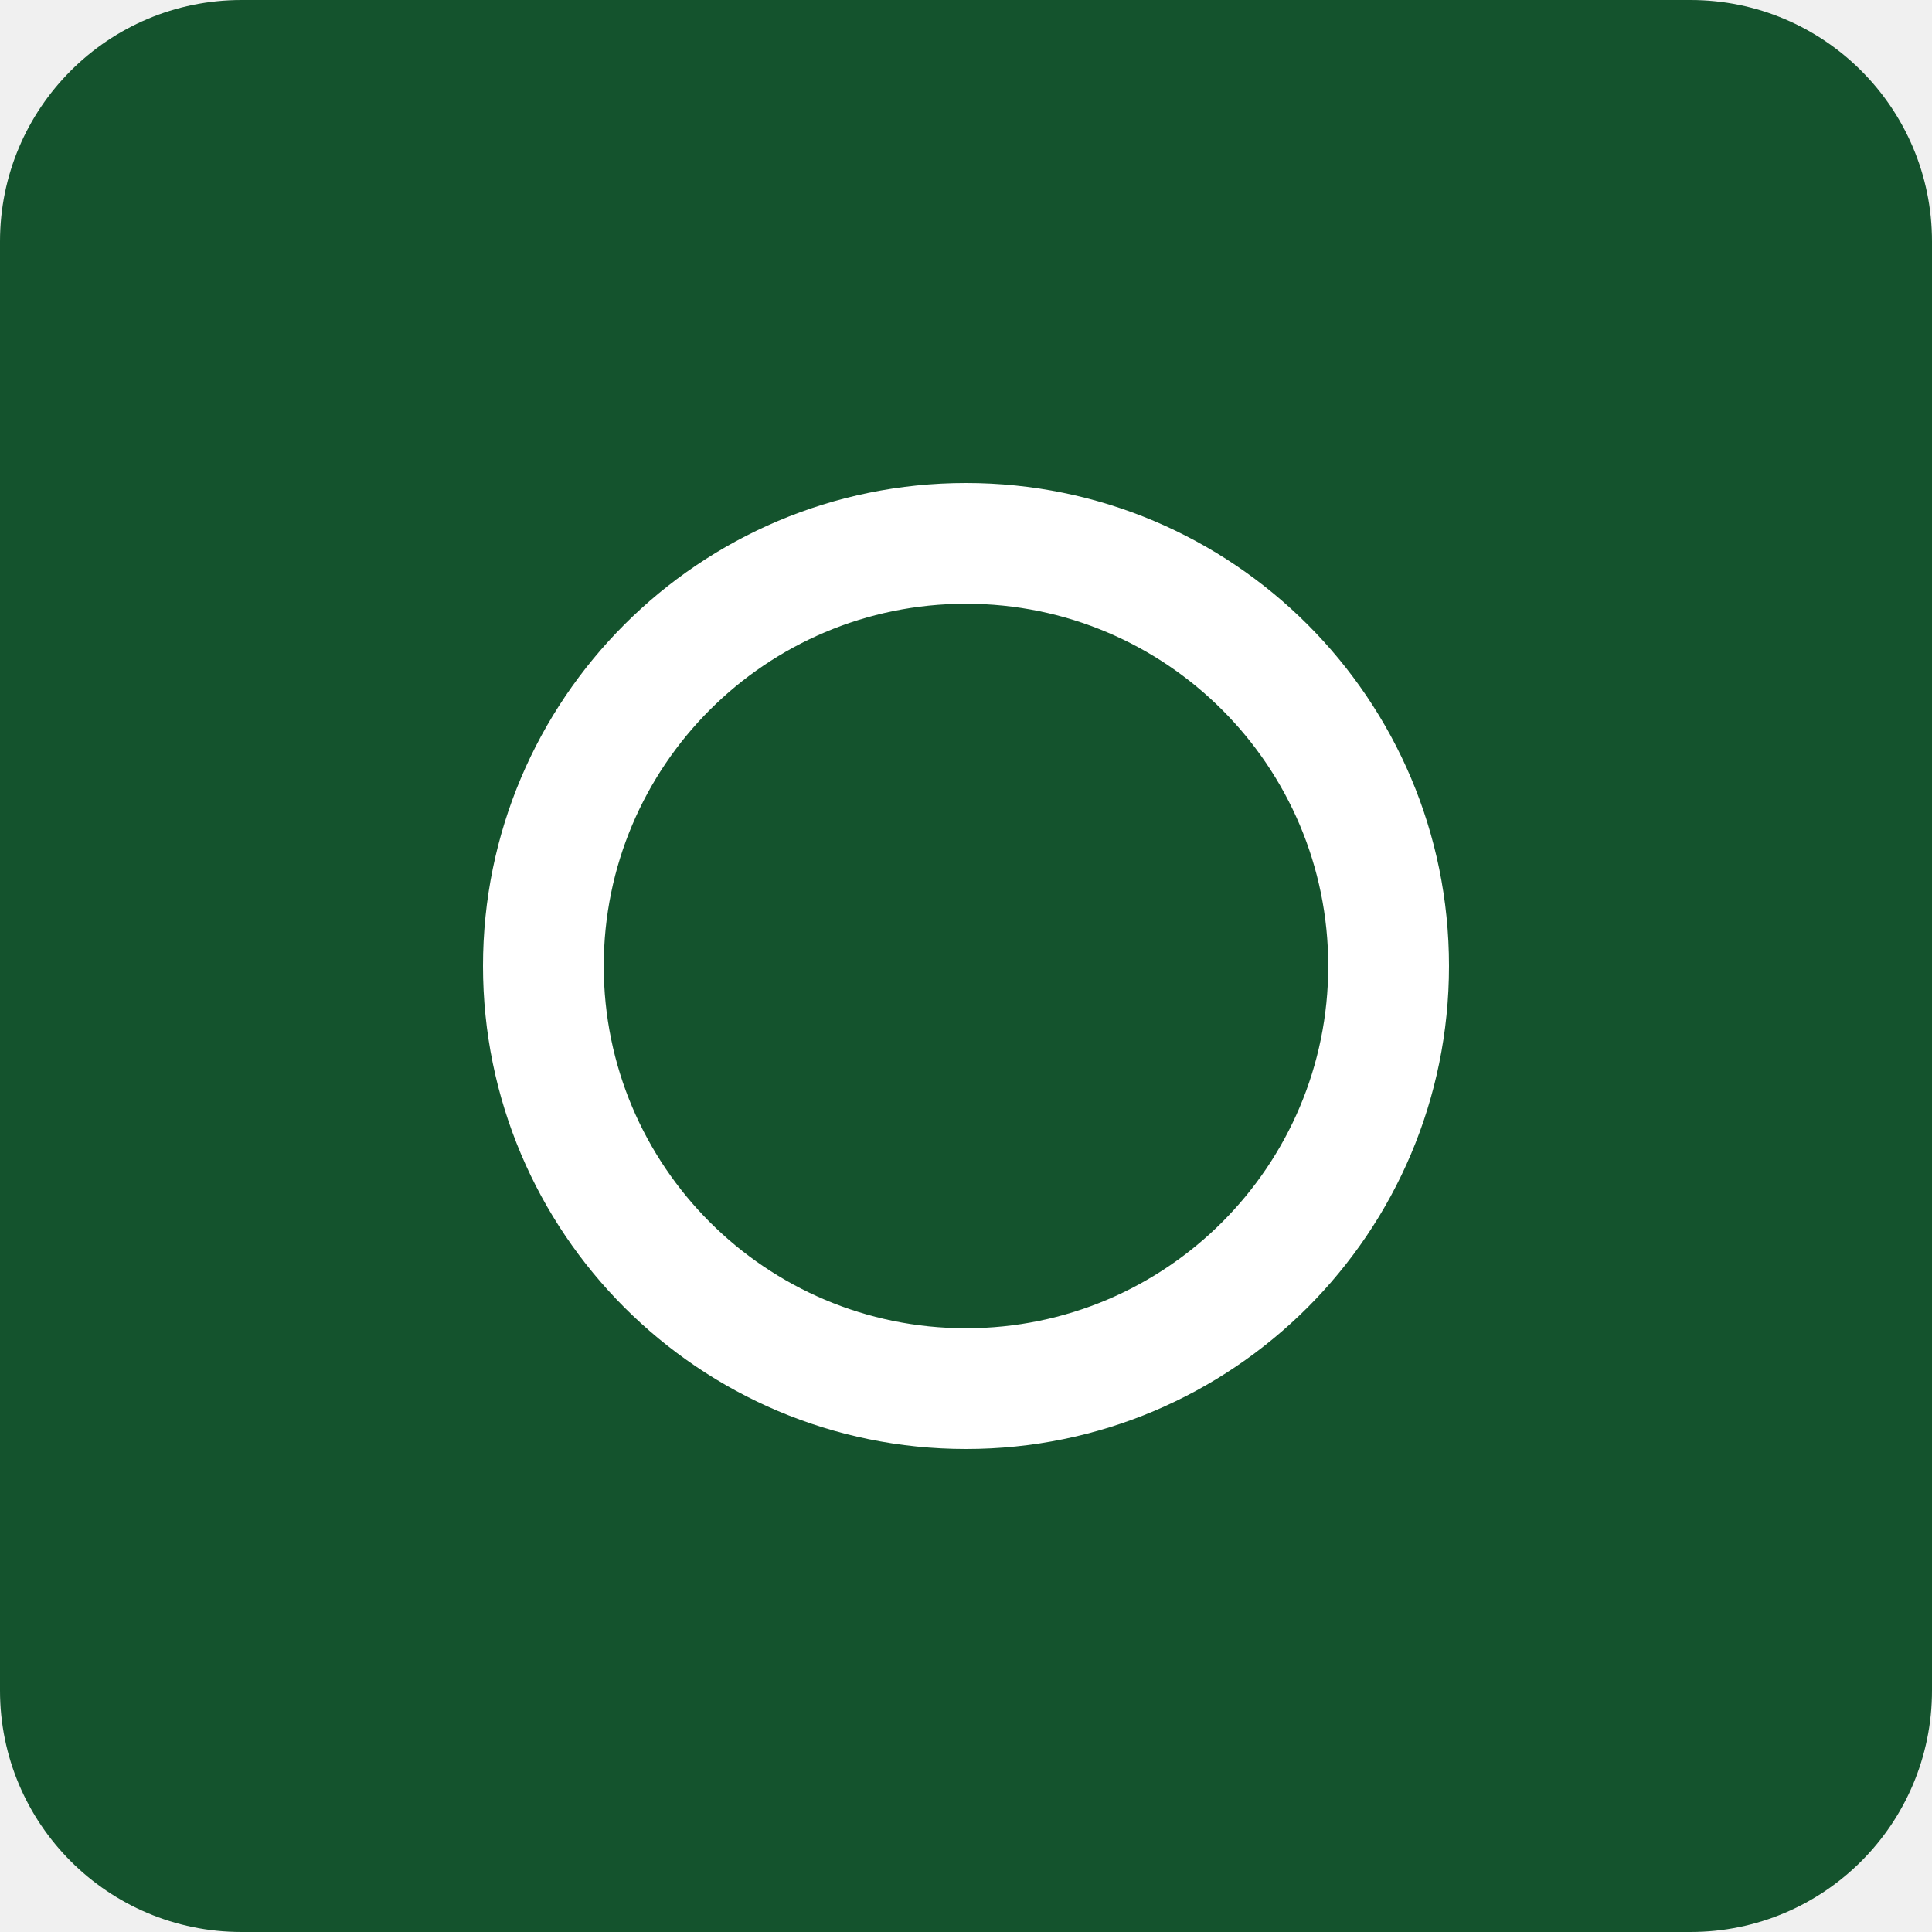
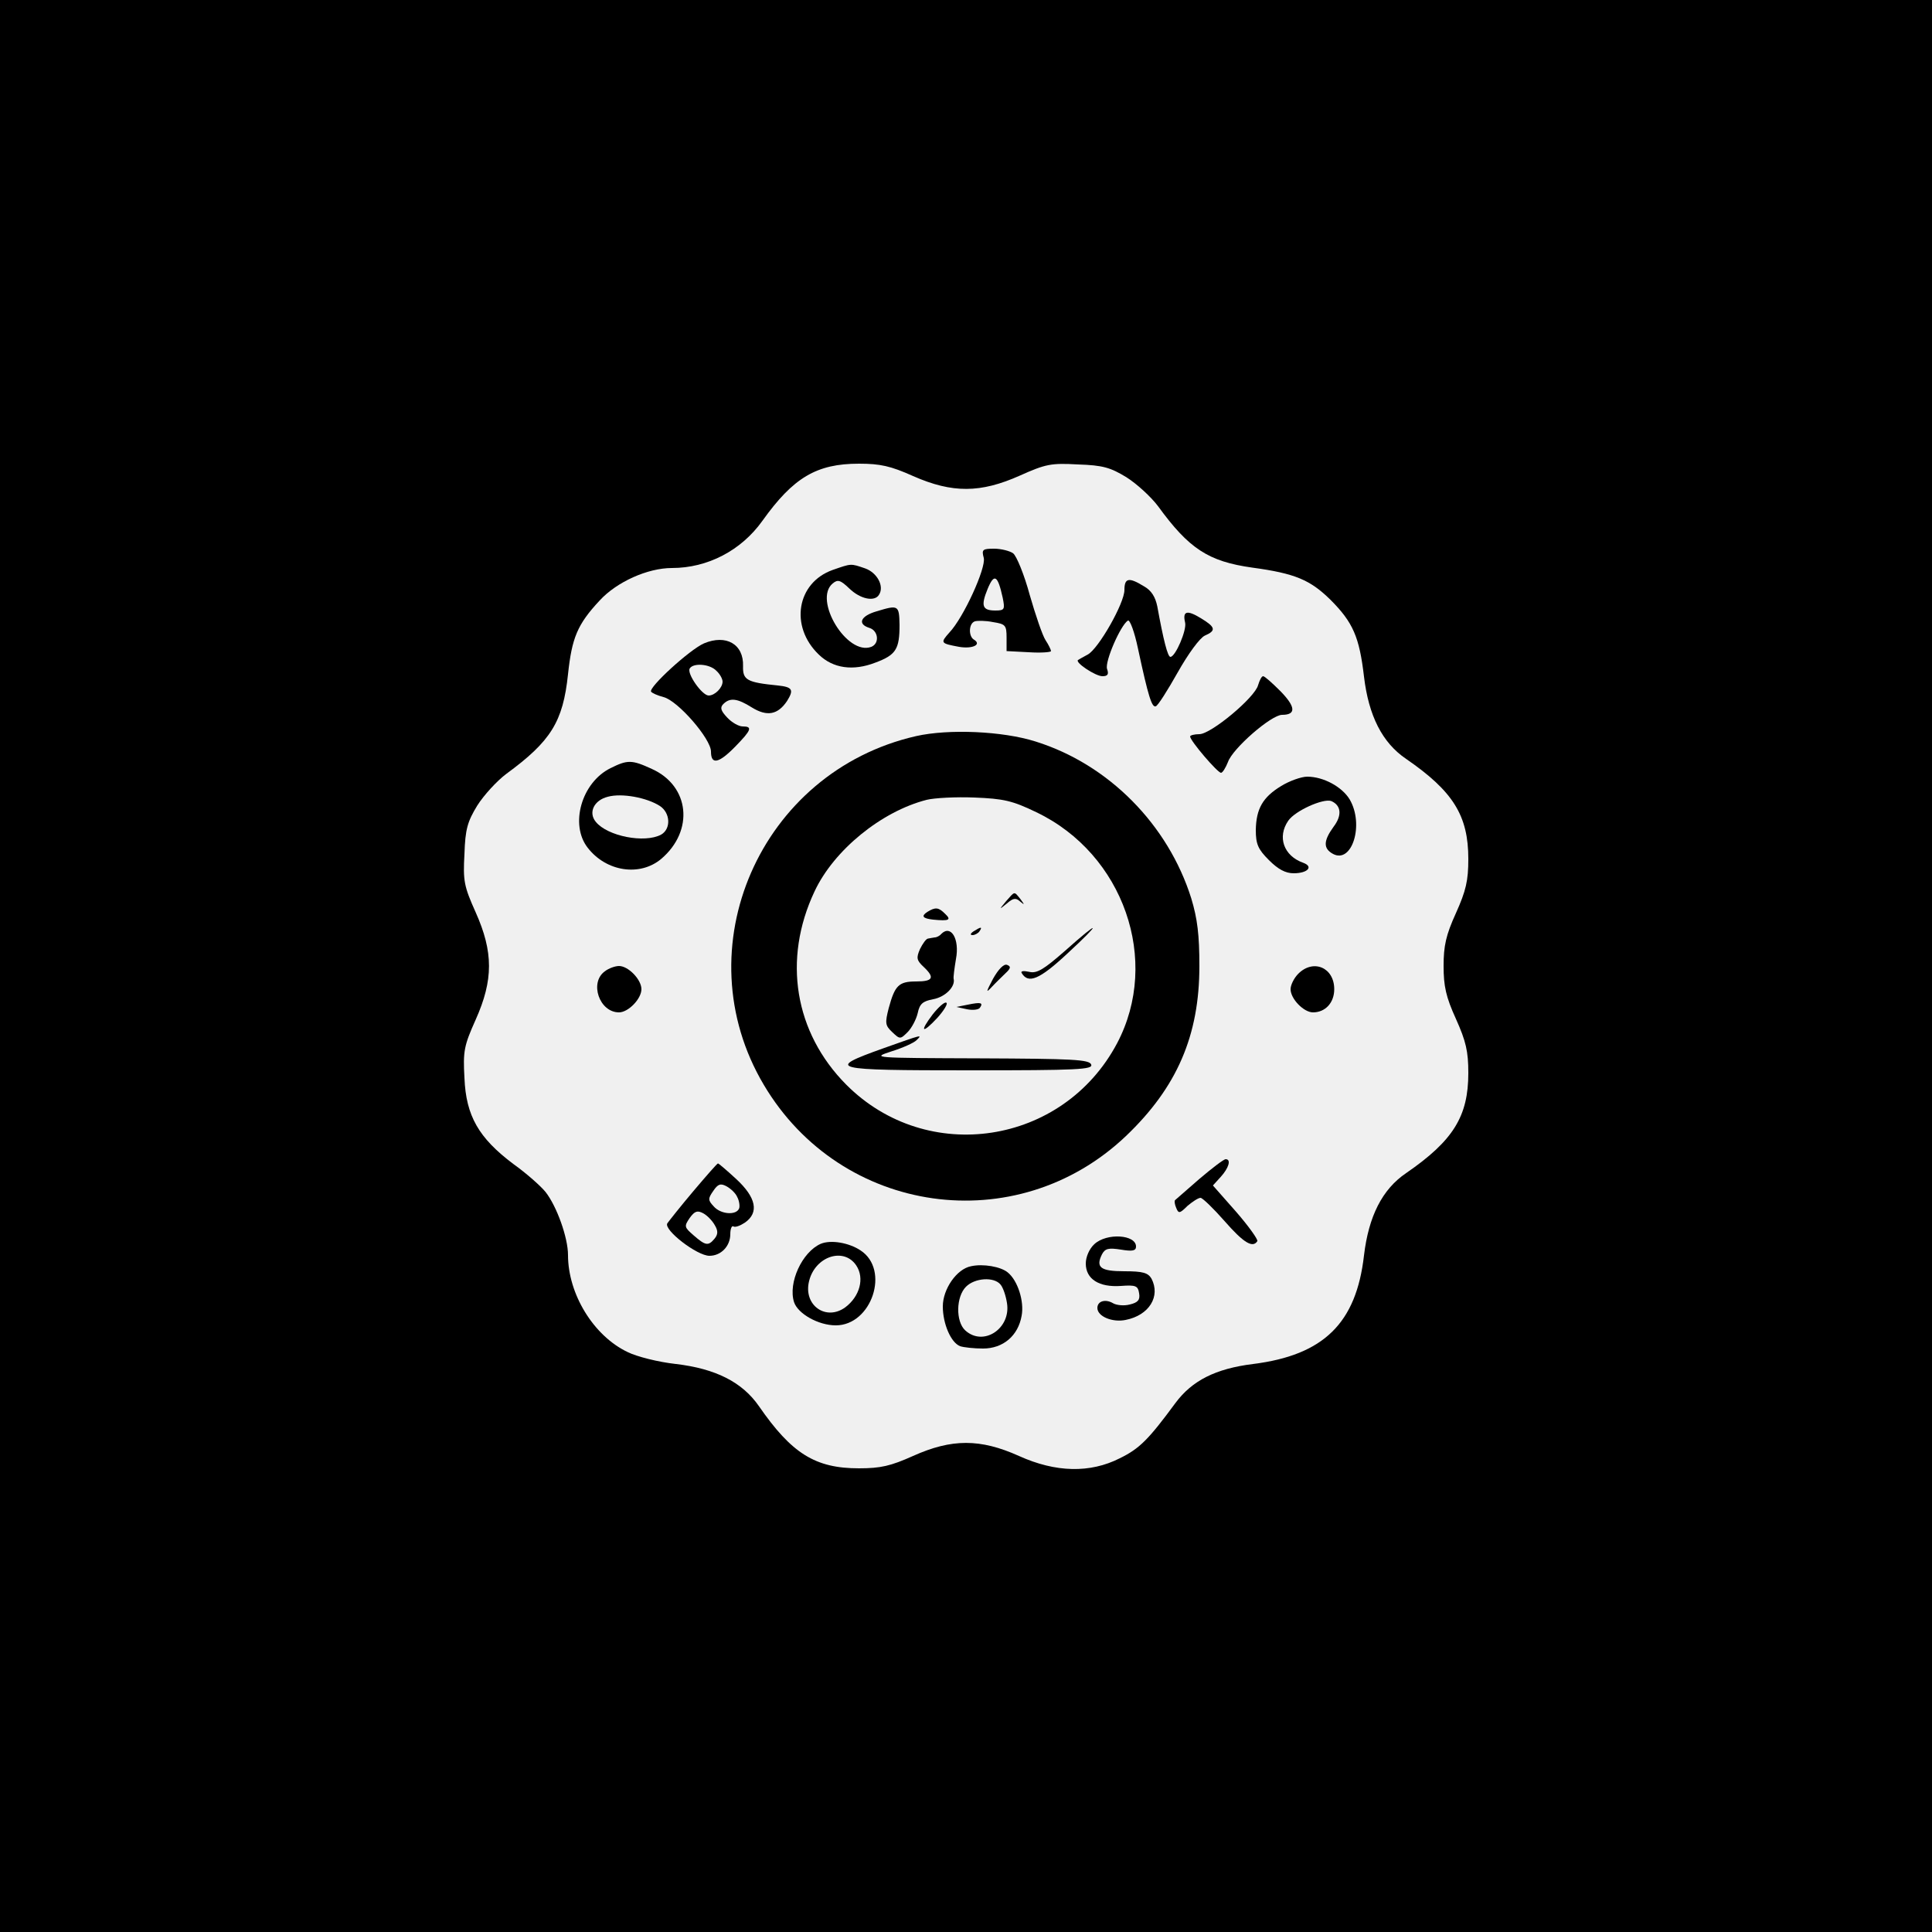
- <svg xmlns="http://www.w3.org/2000/svg" width="32" height="32" viewBox="0 0 32 32" fill="none">
-   <rect width="32" height="32" rx="4" fill="#14532d" />
-   <path d="M16 8C20.418 8 24 11.582 24 16C24 20.418 20.418 24 16 24C11.582 24 8 20.418 8 16C8 11.582 11.582 8 16 8ZM16 10C12.686 10 10 12.686 10 16C10 19.314 12.686 22 16 22C19.314 22 22 19.314 22 16C22 12.686 19.314 10 16 10Z" fill="white" />
+ <svg xmlns="http://www.w3.org/2000/svg" version="1.0" width="500pt" height="500pt" viewBox="0 0 500 500" preserveAspectRatio="xMidYMid meet">
+   <g transform="translate(0,500) scale(0.1,-0.1)" fill="#000000" stroke="none">
+     <path d="M0 2500 l0 -2500 2500 0 2500 0 0 2500 0 2500 -2500 0 -2500 0 0 -2500z m2363 1268 c102 -45 175 -44 276 1 67 30 81 33 151 29 64 -2 84 -8 125 -33 27 -17 64 -51 82 -75 80 -110 130 -143 244 -159 111 -15 150 -32 202 -83 59 -59 75 -97 87 -199 12 -101 47 -171 109 -213 122 -84 161 -147 161 -259 0 -56 -6 -82 -32 -140 -26 -57 -32 -85 -32 -137 0 -52 6 -80 32 -137 26 -58 32 -84 32 -140 0 -112 -39 -175 -161 -259 -62 -42 -97 -112 -109 -213 -20 -175 -104 -258 -287 -281 -97 -12 -158 -43 -201 -101 -70 -95 -93 -118 -144 -143 -77 -39 -166 -37 -261 6 -100 45 -174 45 -274 0 -58 -26 -84 -32 -140 -32 -113 0 -174 38 -259 161 -43 62 -112 97 -215 109 -45 5 -101 19 -125 31 -88 42 -154 150 -154 251 0 45 -29 126 -58 163 -12 15 -49 48 -84 73 -89 67 -122 124 -126 222 -4 70 -1 84 29 151 46 103 46 175 0 278 -30 67 -33 81 -29 151 2 64 8 84 33 125 17 27 51 64 75 82 116 85 147 135 160 258 10 94 24 129 82 191 44 48 124 84 187 84 92 0 179 45 234 122 80 112 140 148 250 148 55 0 82 -6 140 -32z" />
+     <path d="M2546 3556 c6 -26 -52 -154 -89 -193 -24 -27 -23 -28 25 -37 35 -6 60 6 38 19 -14 9 -13 42 3 47 6 2 28 2 47 -2 32 -5 35 -8 35 -40 l0 -35 58 -3 c31 -2 57 0 57 3 0 3 -6 16 -14 28 -8 12 -26 65 -41 117 -14 52 -34 101 -43 108 -8 6 -31 12 -49 12 -30 0 -33 -2 -27 -24z m49 -103 c6 -30 5 -33 -19 -33 -34 0 -38 12 -20 56 17 41 26 36 39 -23z" />
+     <path d="M2155 3525 c-93 -33 -112 -146 -36 -219 37 -36 89 -43 146 -21 54 20 63 35 63 98 -1 51 -3 52 -59 35 -42 -12 -51 -33 -19 -43 23 -7 27 -40 5 -49 -63 -24 -151 122 -100 164 13 11 20 9 43 -13 29 -28 66 -35 77 -16 14 22 -5 57 -36 68 -38 13 -35 13 -84 -4z" />
+     <path d="M2910 3473 c0 -34 -67 -152 -95 -167 -11 -6 -22 -12 -25 -14 -9 -6 45 -42 63 -42 14 0 17 5 12 19 -6 19 35 113 54 125 5 3 17 -29 26 -72 27 -126 36 -153 46 -150 6 2 31 42 57 88 27 48 57 89 70 95 30 13 28 22 -10 45 -36 22 -48 19 -41 -11 5 -19 -25 -89 -38 -89 -7 0 -18 43 -34 131 -5 24 -15 41 -35 52 -39 24 -50 21 -50 -10z" />
+     <path d="M1822 3335 c-37 -16 -144 -114 -137 -125 3 -4 17 -10 32 -14 37 -9 123 -108 123 -141 0 -35 20 -31 63 13 42 43 45 52 19 52 -10 0 -28 10 -40 23 -17 18 -19 26 -10 35 17 17 36 15 74 -9 39 -24 67 -19 91 17 18 29 14 36 -24 40 -80 8 -91 14 -90 50 2 57 -44 83 -101 59z m32 -71 c9 -8 16 -21 16 -28 0 -16 -20 -36 -36 -36 -17 0 -57 57 -49 70 9 15 52 12 69 -6z" />
+     <path d="M3256 3227 c-8 -32 -122 -127 -152 -127 -13 0 -24 -3 -24 -6 0 -11 71 -94 80 -94 4 0 12 13 18 28 12 35 112 122 140 122 37 0 35 21 -4 61 -21 21 -41 39 -45 39 -4 0 -9 -10 -13 -23z" />
+     <path d="M2371 3095 c-404 -92 -604 -550 -394 -903 200 -337 654 -401 937 -132 132 126 190 260 190 440 0 80 -5 122 -21 175 -60 191 -214 347 -403 406 -85 27 -225 33 -309 14z m311 -197 c226 -108 322 -384 209 -598 -140 -264 -492 -317 -701 -107 -134 135 -165 324 -82 500 50 107 173 207 290 237 20 5 76 8 124 6 75 -3 98 -8 160 -38z" />
+     <path d="M2604 2668 c-19 -23 -19 -23 2 -6 16 14 23 15 34 5 12 -10 12 -9 1 6 -17 21 -14 21 -37 -5z" />
+     <path d="M2400 2640 c-17 -11 -12 -17 15 -20 41 -4 48 -1 31 15 -17 17 -25 18 -46 5z" />
+     <path d="M2520 2590 c-9 -6 -10 -10 -3 -10 6 0 15 5 18 10 8 12 4 12 -15 0z" />
+     <path d="M2756 2539 c-56 -49 -73 -59 -93 -54 -14 3 -22 2 -19 -3 17 -29 46 -17 117 49 92 85 88 91 -5 8z" />
+     <path d="M2436 2583 c-4 -5 -12 -9 -17 -9 -5 -1 -13 -2 -17 -3 -5 0 -14 -13 -21 -27 -10 -23 -9 -29 9 -46 30 -28 25 -38 -19 -38 -45 0 -55 -10 -71 -69 -10 -39 -9 -45 9 -62 20 -19 21 -19 40 0 10 10 22 32 26 49 5 24 13 31 40 36 32 6 58 33 53 53 -1 4 2 27 6 51 10 52 -13 90 -38 65z" />
+     <path d="M2570 2467 c-18 -34 -19 -38 -4 -22 10 11 27 27 36 36 14 13 15 18 4 22 -8 3 -22 -11 -36 -36z" />
+     <path d="M2414 2375 c-35 -46 -28 -52 12 -9 17 19 28 37 23 39 -4 3 -20 -11 -35 -30z" />
+     <path d="M2505 2400 l-30 -6 28 -6 c15 -3 30 -1 33 4 9 13 3 15 -31 8z" />
+     <path d="M2286 2287 c-151 -54 -138 -57 223 -57 281 0 320 2 315 15 -5 13 -47 15 -288 16 -279 1 -281 1 -229 18 29 9 58 22 65 29 15 15 18 16 -86 -21z" />
+     <path d="M1580 3012 c-75 -37 -106 -146 -59 -206 48 -62 135 -75 190 -29 86 73 74 189 -24 233 -52 24 -63 24 -107 2z m128 -98 c27 -18 29 -59 3 -74 -43 -23 -139 -4 -169 33 -20 24 -5 56 31 65 36 10 101 -2 135 -24z" />
+     <path d="M3316 2966 c-48 -29 -65 -59 -66 -114 0 -37 6 -50 34 -78 24 -24 43 -34 64 -34 36 0 52 17 25 27 -51 18 -68 67 -39 109 18 26 90 58 111 51 26 -11 29 -37 6 -67 -26 -36 -27 -56 -1 -70 49 -26 81 76 43 141 -20 33 -68 59 -110 59 -15 0 -46 -11 -67 -24z" />
+     <path d="M1565 2486 c-40 -29 -14 -106 37 -106 24 0 58 35 58 60 0 25 -34 60 -58 60 -10 0 -27 -6 -37 -14z" />
+     <path d="M3360 2480 c-11 -11 -20 -29 -20 -40 0 -25 34 -60 58 -60 32 0 55 25 55 60 0 56 -54 79 -93 40z" />
+     <path d="M3104 1949 c-32 -28 -61 -53 -63 -55 -2 -2 -1 -11 3 -20 6 -15 9 -15 29 5 13 11 28 21 34 21 5 0 33 -27 62 -60 49 -56 73 -71 85 -52 2 4 -22 38 -55 76 l-60 68 20 22 c21 23 28 46 13 46 -5 0 -35 -23 -68 -51z" />
+     <path d="M1795 1918 c-33 -39 -63 -77 -68 -84 -10 -17 77 -84 109 -84 30 0 54 25 54 56 0 14 4 23 8 20 5 -3 18 2 30 10 37 26 29 65 -23 113 -24 22 -46 41 -47 40 -2 0 -30 -32 -63 -71z m113 -16 c5 -9 7 -23 5 -29 -7 -19 -48 -16 -66 5 -15 16 -15 20 -1 40 12 18 19 20 34 12 11 -6 24 -18 28 -28z m-58 -73 c9 -15 8 -24 -1 -35 -16 -19 -23 -18 -54 9 -24 21 -25 23 -10 45 13 18 20 20 35 12 11 -6 24 -20 30 -31z" />
+     <path d="M2832 1780 c-13 -12 -22 -33 -22 -50 0 -40 34 -62 91 -58 39 3 44 0 47 -19 3 -17 -3 -24 -24 -29 -15 -4 -34 -2 -43 3 -20 12 -41 6 -41 -12 0 -22 39 -38 73 -31 61 12 91 61 67 107 -9 15 -22 19 -70 19 -62 0 -75 10 -58 44 8 15 17 17 49 12 30 -5 39 -3 39 8 0 31 -76 36 -108 6z" />
+     <path d="M2124 1781 c-48 -21 -85 -101 -69 -151 10 -30 63 -60 108 -60 93 0 141 144 64 194 -30 20 -77 28 -103 17z m92 -56 c22 -33 9 -80 -28 -108 -50 -37 -110 5 -94 68 16 64 90 88 122 40z" />
+     <path d="M2513 1723 c-37 -7 -73 -59 -73 -104 0 -45 21 -94 45 -103 9 -3 36 -6 59 -6 52 0 91 33 100 85 7 37 -10 91 -36 112 -18 15 -64 23 -95 16z m76 -47 c7 -8 14 -29 17 -48 11 -66 -61 -114 -108 -71 -25 23 -24 87 2 113 23 23 72 26 89 6z" />
+   </g>
</svg>
